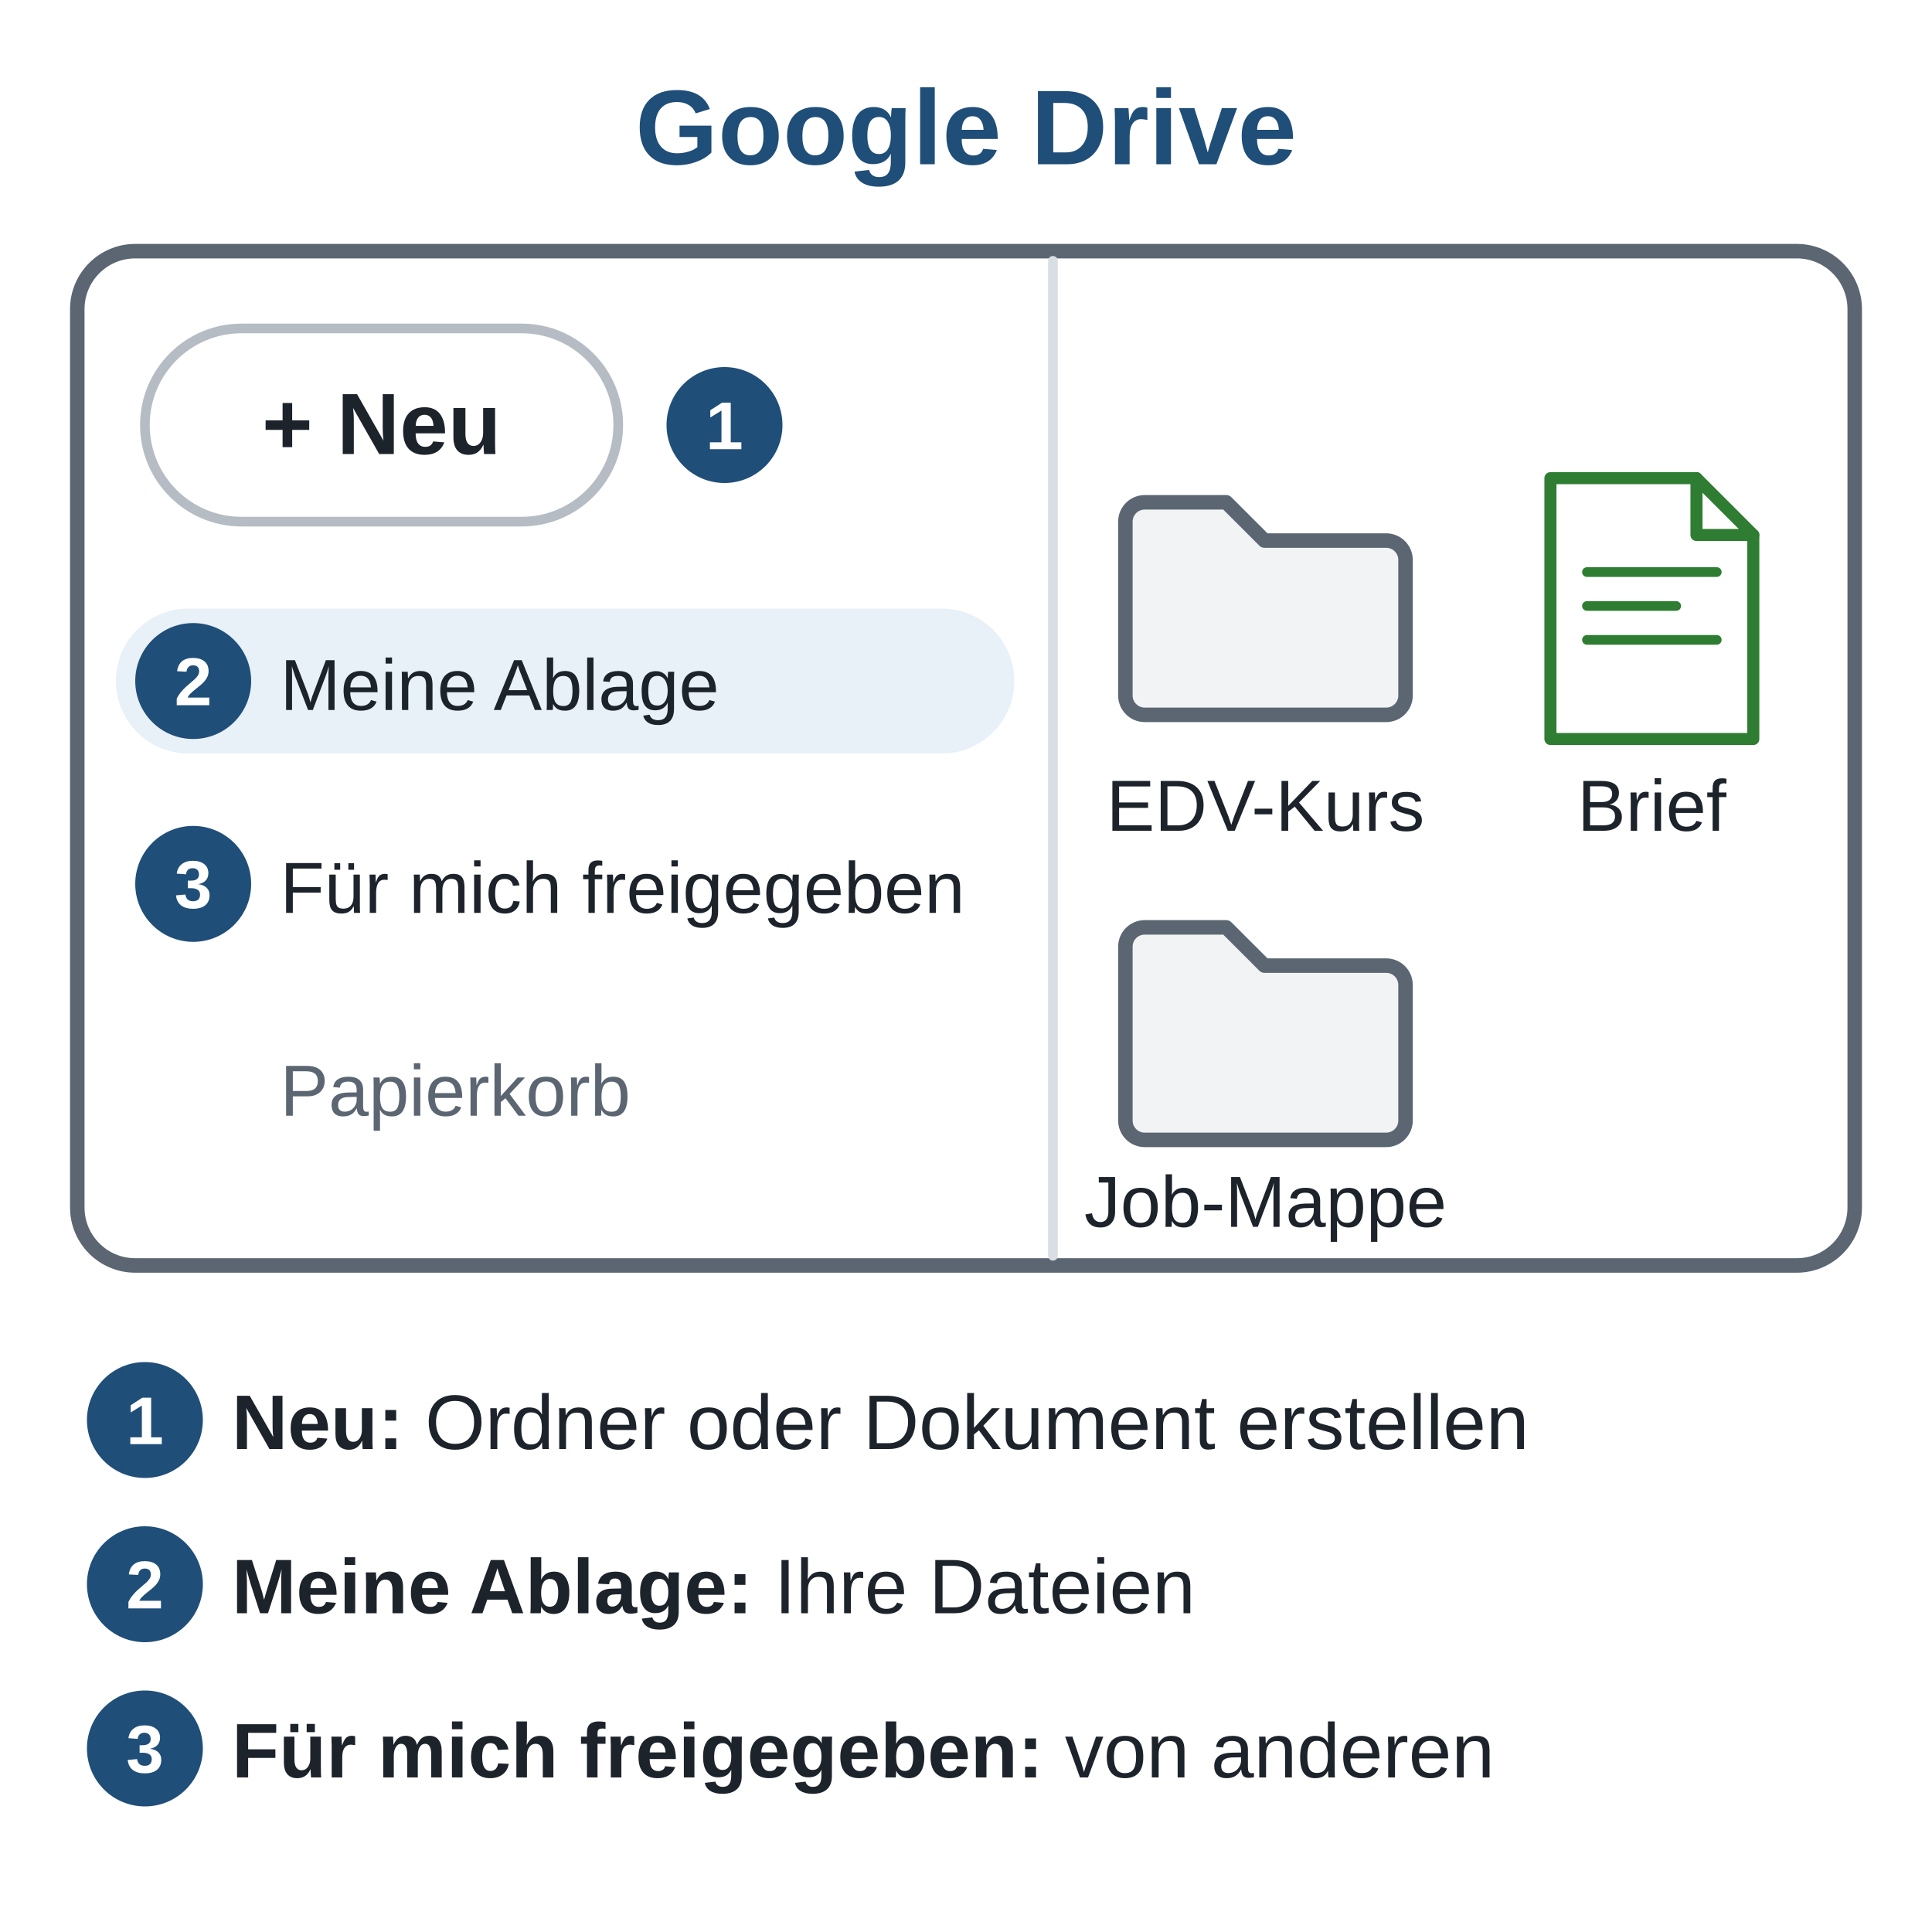
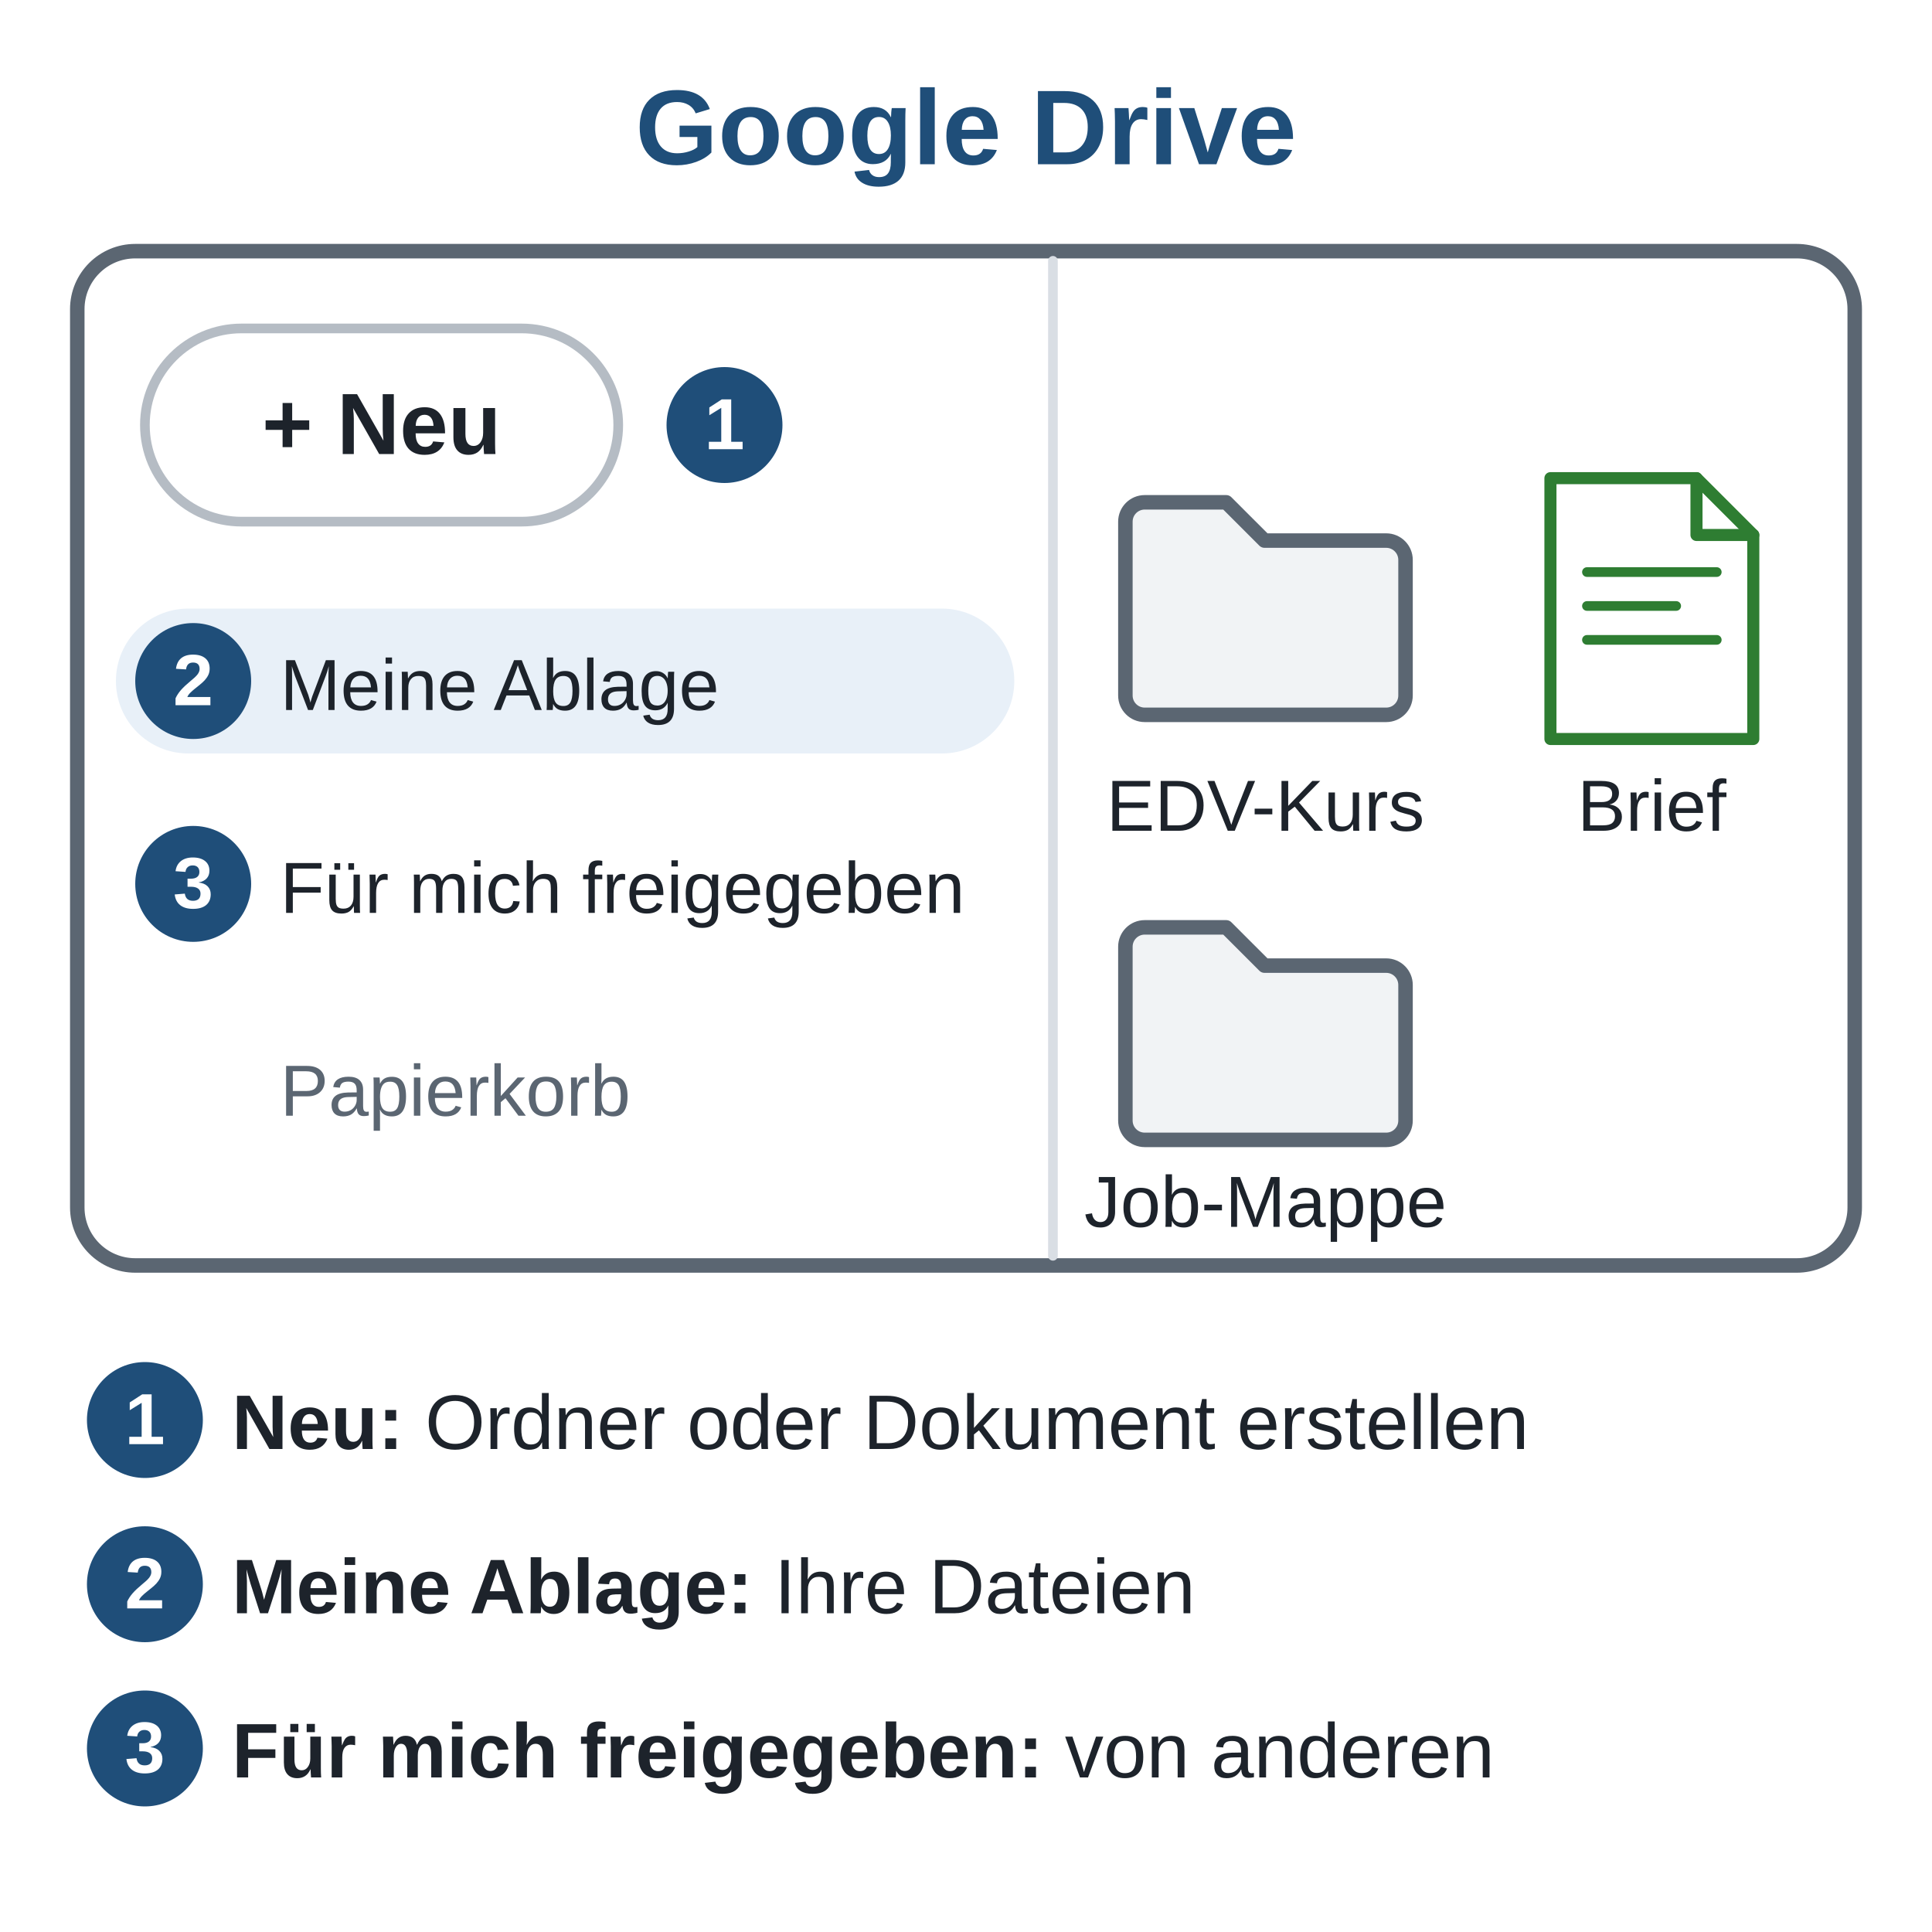
<svg xmlns="http://www.w3.org/2000/svg" viewBox="0 0 400 400" width="400" height="400" font-family="Arial, Helvetica, sans-serif" role="img" aria-labelledby="t">
  <rect width="400" height="400" fill="#ffffff" />
  <text x="200" y="34.0" font-size="22" fill="#1f4e79" text-anchor="middle" font-weight="700">Google Drive</text>
  <rect x="16" y="52" width="368" height="210" rx="12" fill="#fff" stroke="#5b6672" stroke-width="3" />
  <line x1="218" y1="54" x2="218" y2="260" stroke="#d9dee4" stroke-width="2" stroke-linecap="round" />
  <rect x="30" y="68" width="98" height="40" rx="20" fill="#fff" stroke="#b5bcc4" stroke-width="2" />
  <text x="79" y="94.0" font-size="18" fill="#1d232b" text-anchor="middle" font-weight="700">+ Neu</text>
  <circle cx="150" cy="88" r="12" fill="#1f4e79" />
-   <text x="150" y="93.0" font-size="14" fill="#fff" text-anchor="middle" font-weight="700">1</text>
+   <text x="150" y="93.0" font-size="15" fill="#fff" text-anchor="middle" font-weight="700">1</text>
  <rect x="24" y="126" width="186" height="30" rx="15" fill="#e8f0f8" />
  <circle cx="40" cy="141" r="12" fill="#1f4e79" />
-   <text x="40" y="146.0" font-size="14" fill="#fff" text-anchor="middle" font-weight="700">2</text>
+   <text x="40" y="146.0" font-size="15" fill="#fff" text-anchor="middle" font-weight="700">2</text>
  <text x="58" y="147.0" font-size="15" fill="#1d232b" text-anchor="start">Meine Ablage</text>
  <circle cx="40" cy="183" r="12" fill="#1f4e79" />
-   <text x="40" y="188.0" font-size="14" fill="#fff" text-anchor="middle" font-weight="700">3</text>
+   <text x="40" y="188.0" font-size="15" fill="#fff" text-anchor="middle" font-weight="700">3</text>
  <text x="58" y="189.0" font-size="15" fill="#1d232b" text-anchor="start">Für mich freigegeben</text>
  <text x="58" y="231.0" font-size="15" fill="#5b6672" text-anchor="start">Papierkorb</text>
  <path d="M233.0 115.92 V108.0 a4 4 0 0 1 4 -4 H253.88 l7.92 7.92 H287.0 a4 4 0 0 1 4 4 V144.0 a4 4 0 0 1 -4 4 H237.0 a4 4 0 0 1 -4 -4 Z" fill="#f1f3f5" stroke="#5b6672" stroke-width="3" stroke-linejoin="round" stroke-linecap="round" />
  <text x="262" y="172.0" font-size="15" fill="#1d232b" text-anchor="middle">EDV-Kurs</text>
  <path d="M321.0 99.0 H351.24 L363.0 110.76 V153.0 H321.0 Z" fill="#fff" stroke="#2e7d32" stroke-width="2.5" stroke-linejoin="round" stroke-linecap="round" />
  <path d="M351.24 99.0 V110.76 H363.0" fill="none" stroke="#2e7d32" stroke-width="2.5" stroke-linejoin="round" stroke-linecap="round" />
  <line x1="328.56" y1="118.44" x2="355.44" y2="118.44" stroke="#2e7d32" stroke-width="2" stroke-linecap="round" />
  <line x1="328.56" y1="125.46" x2="347.04" y2="125.46" stroke="#2e7d32" stroke-width="2" stroke-linecap="round" />
  <line x1="328.56" y1="132.48" x2="355.44" y2="132.48" stroke="#2e7d32" stroke-width="2" stroke-linecap="round" />
  <text x="342" y="172.0" font-size="15" fill="#1d232b" text-anchor="middle">Brief</text>
  <path d="M233.0 203.92 V196.0 a4 4 0 0 1 4 -4 H253.88 l7.92 7.92 H287.0 a4 4 0 0 1 4 4 V232.0 a4 4 0 0 1 -4 4 H237.0 a4 4 0 0 1 -4 -4 Z" fill="#f1f3f5" stroke="#5b6672" stroke-width="3" stroke-linejoin="round" stroke-linecap="round" />
  <text x="262" y="254.0" font-size="15" fill="#1d232b" text-anchor="middle">Job-Mappe</text>
  <circle cx="30" cy="294" r="12" fill="#1f4e79" />
-   <text x="30" y="299.0" font-size="14" fill="#fff" text-anchor="middle" font-weight="700">1</text>
+   <text x="30" y="299.0" font-size="15" fill="#fff" text-anchor="middle" font-weight="700">1</text>
  <text x="48" y="300.0" font-size="16" fill="#1d232b" text-anchor="start">
    <tspan font-weight="700">Neu:</tspan> Ordner oder Dokument erstellen</text>
  <circle cx="30" cy="328" r="12" fill="#1f4e79" />
-   <text x="30" y="333.0" font-size="14" fill="#fff" text-anchor="middle" font-weight="700">2</text>
+   <text x="30" y="333.0" font-size="15" fill="#fff" text-anchor="middle" font-weight="700">2</text>
  <text x="48" y="334.0" font-size="16" fill="#1d232b" text-anchor="start">
    <tspan font-weight="700">Meine Ablage:</tspan> Ihre Dateien</text>
  <circle cx="30" cy="362" r="12" fill="#1f4e79" />
-   <text x="30" y="367.0" font-size="14" fill="#fff" text-anchor="middle" font-weight="700">3</text>
+   <text x="30" y="367.0" font-size="15" fill="#fff" text-anchor="middle" font-weight="700">3</text>
  <text x="48" y="368.0" font-size="16" fill="#1d232b" text-anchor="start">
    <tspan font-weight="700">Für mich freigegeben:</tspan> von anderen</text>
</svg>
